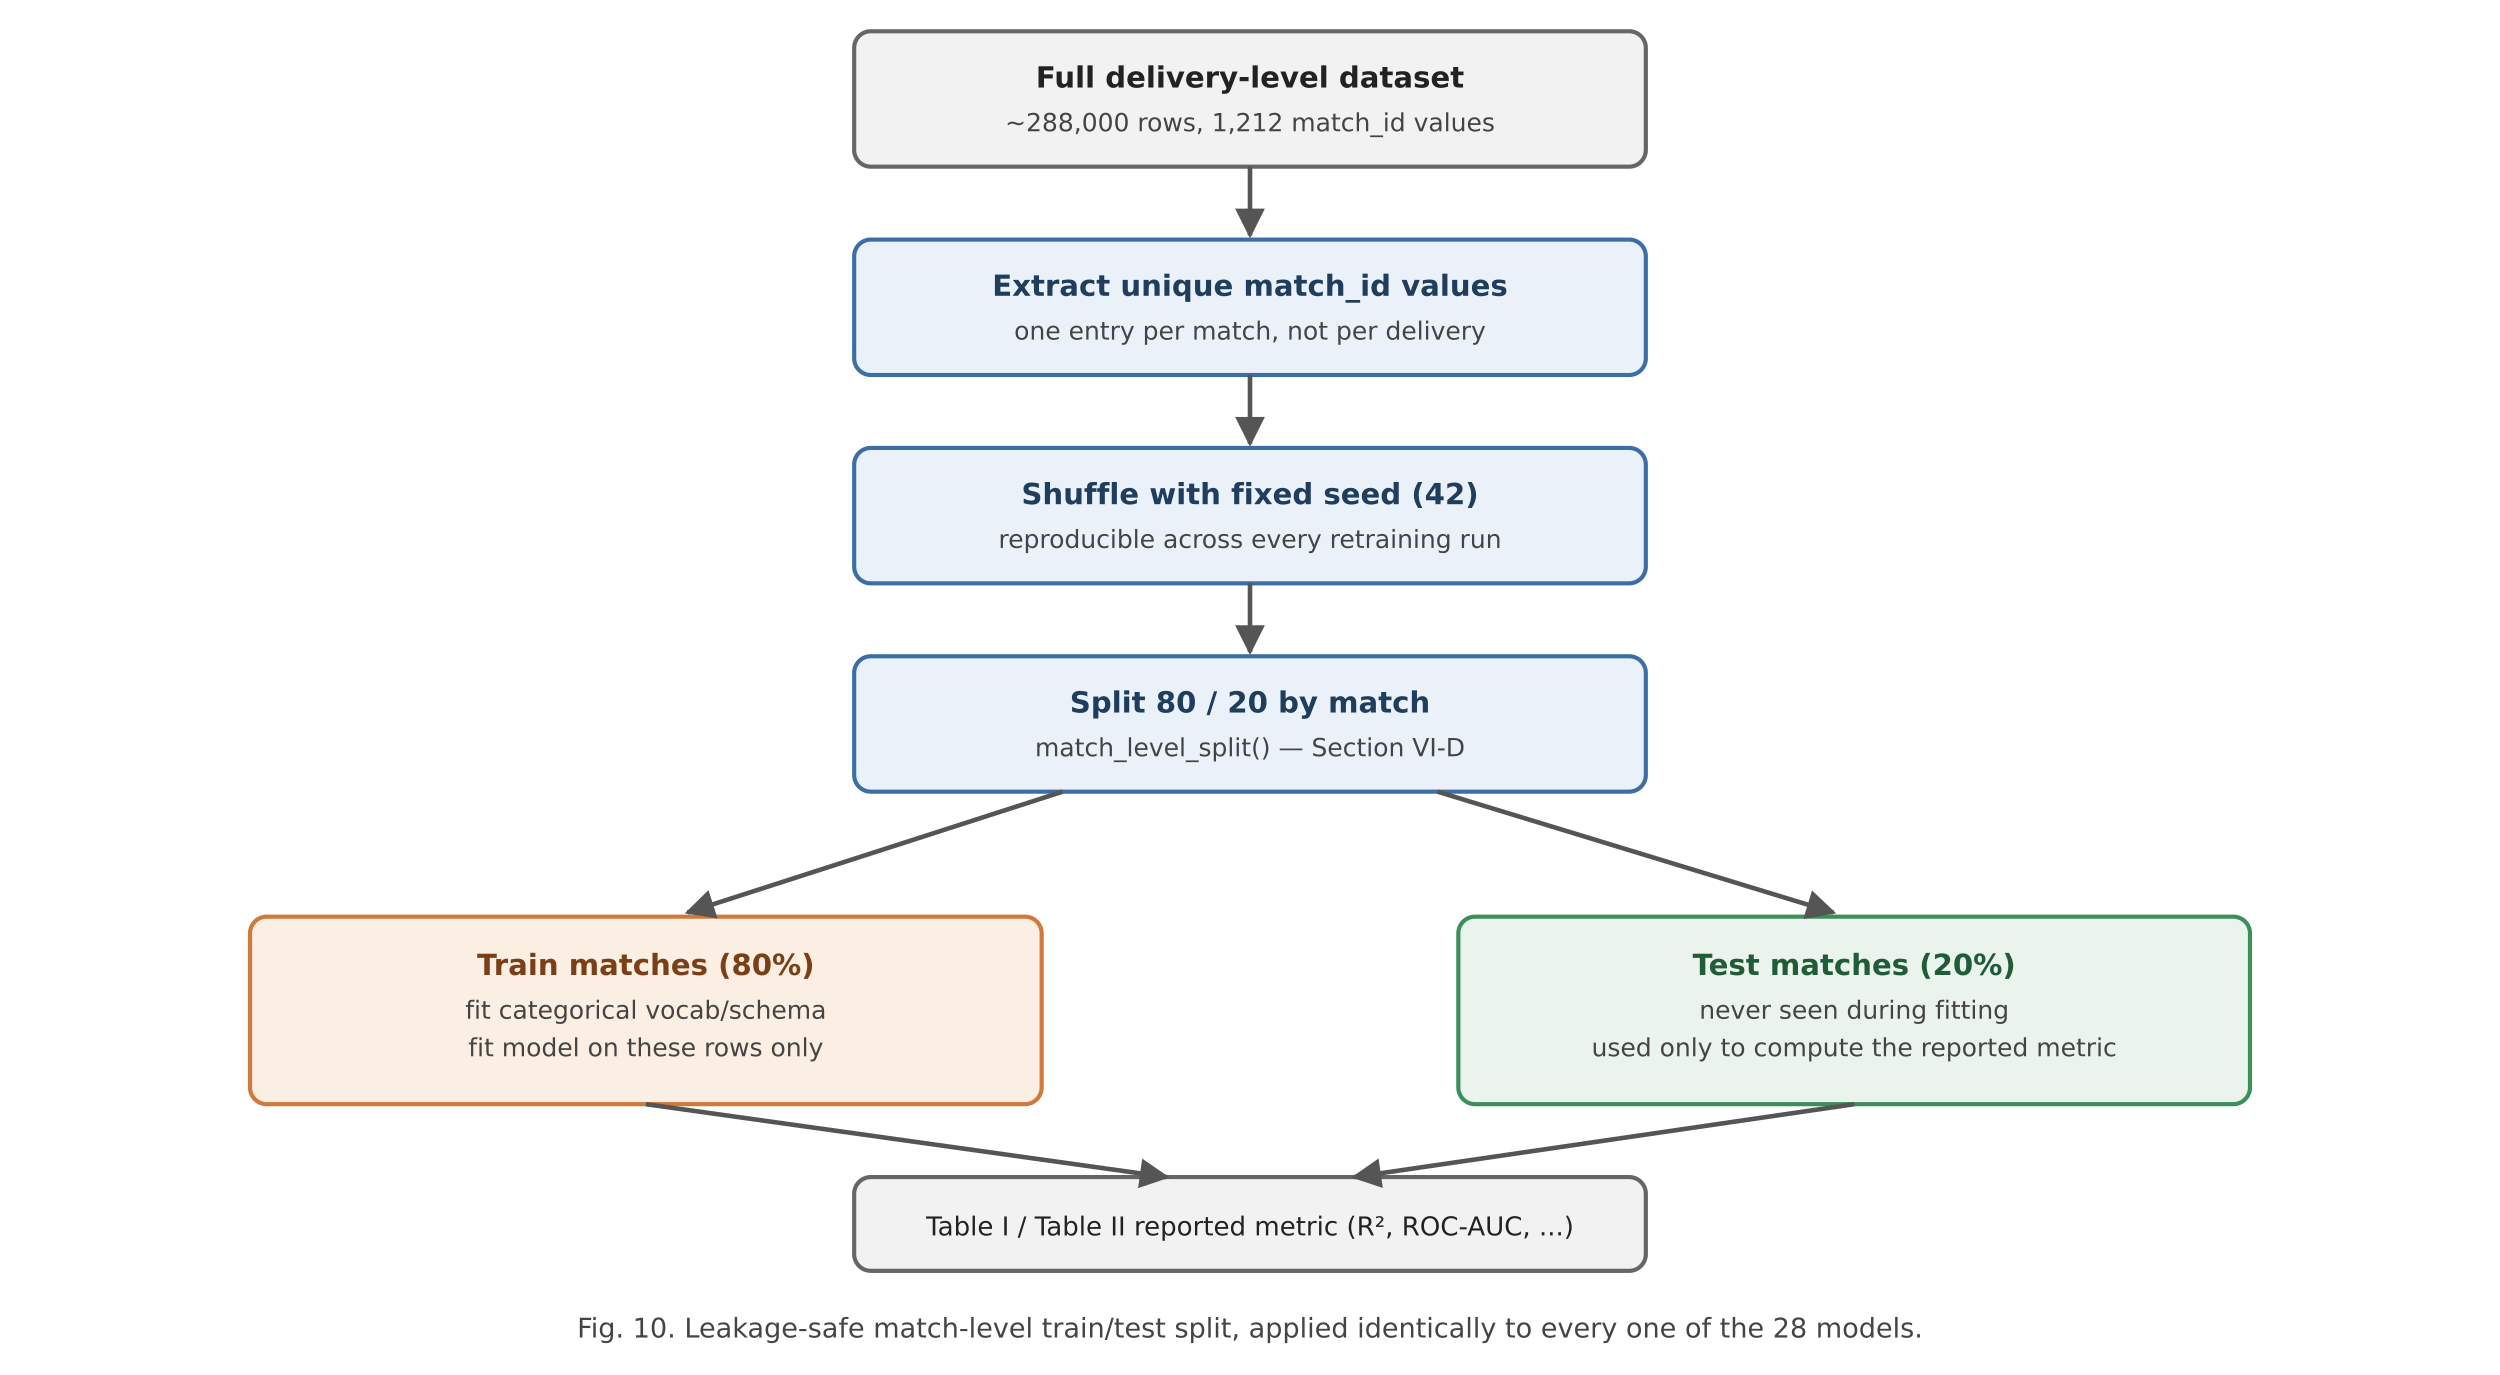
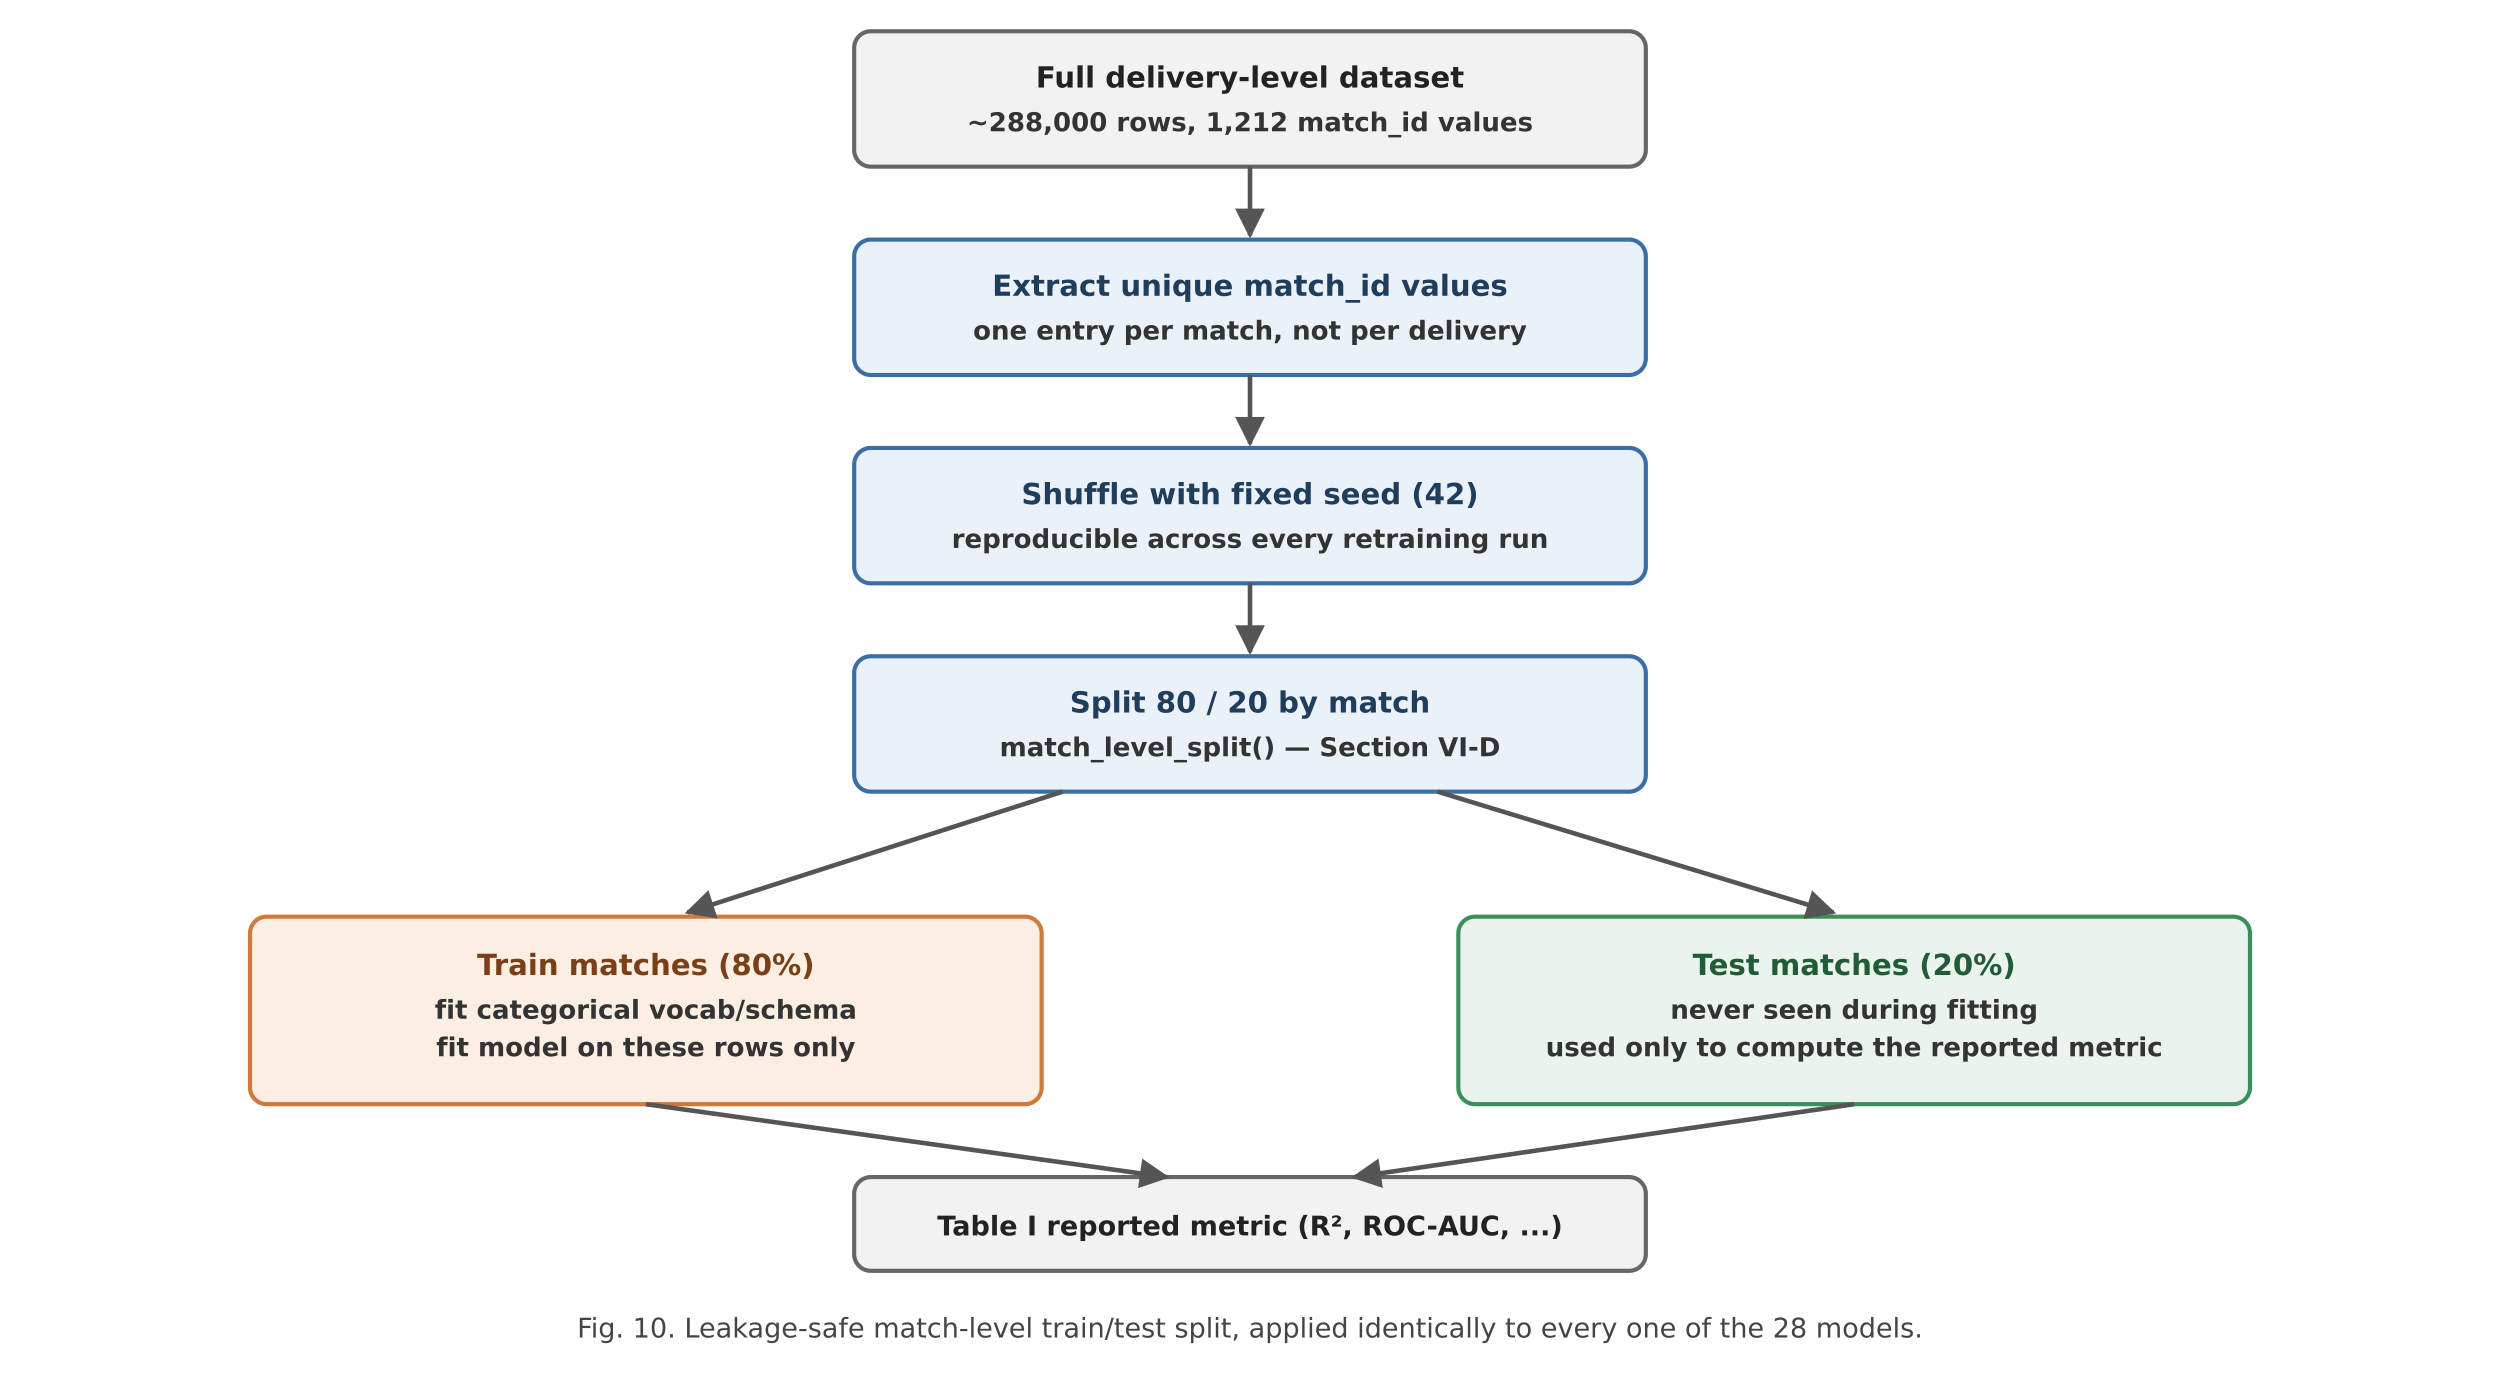
<svg xmlns="http://www.w3.org/2000/svg" viewBox="0 0 1200 660" font-family="DejaVu Sans, Arial, sans-serif">
  <defs>
    <marker id="arr10" viewBox="0 0 10 10" refX="9" refY="5" markerWidth="6.5" markerHeight="6.5" orient="auto-start-reverse">
      <path d="M0,0 L10,5 L0,10 z" fill="#555555" />
    </marker>
  </defs>
  <g font-size="14" text-anchor="middle">
    <rect x="410" y="15" width="380" height="65" rx="8" fill="#f2f2f2" stroke="#666" stroke-width="2" />
    <text x="600" y="42" font-weight="bold" fill="#222">Full delivery-level dataset</text>
-     <text x="600" y="63" font-size="12" fill="#444">~288,000 rows, 1,212 match_id values</text>
+     <text x="600" y="63" font-size="12.5" font-weight="600" fill="#333">~288,000 rows, 1,212 match_id values</text>
    <rect x="410" y="115" width="380" height="65" rx="8" fill="#eaf1f8" stroke="#3b6ea5" stroke-width="2" />
    <text x="600" y="142" font-weight="bold" fill="#1f3d5c">Extract unique match_id values</text>
-     <text x="600" y="163" font-size="12" fill="#444">one entry per match, not per delivery</text>
+     <text x="600" y="163" font-size="12.5" font-weight="600" fill="#333">one entry per match, not per delivery</text>
    <rect x="410" y="215" width="380" height="65" rx="8" fill="#eaf1f8" stroke="#3b6ea5" stroke-width="2" />
    <text x="600" y="242" font-weight="bold" fill="#1f3d5c">Shuffle with fixed seed (42)</text>
-     <text x="600" y="263" font-size="12" fill="#444">reproducible across every retraining run</text>
+     <text x="600" y="263" font-size="12.5" font-weight="600" fill="#333">reproducible across every retraining run</text>
    <rect x="410" y="315" width="380" height="65" rx="8" fill="#eaf1f8" stroke="#3b6ea5" stroke-width="2" />
    <text x="600" y="342" font-weight="bold" fill="#1f3d5c">Split 80 / 20 by match</text>
-     <text x="600" y="363" font-size="12" fill="#444">match_level_split() — Section VI-D</text>
+     <text x="600" y="363" font-size="12.5" font-weight="600" fill="#333">match_level_split() — Section VI-D</text>
    <rect x="120" y="440" width="380" height="90" rx="8" fill="#fbeee2" stroke="#d0793a" stroke-width="2" />
    <text x="310" y="468" font-weight="bold" fill="#7a3f16">Train matches (80%)</text>
-     <text x="310" y="489" font-size="12" fill="#444">fit categorical vocab/schema</text>
-     <text x="310" y="507" font-size="12" fill="#444">fit model on these rows only</text>
+     <text x="310" y="489" font-size="12.5" font-weight="600" fill="#333">fit categorical vocab/schema</text>
+     <text x="310" y="507" font-size="12.5" font-weight="600" fill="#333">fit model on these rows only</text>
    <rect x="700" y="440" width="380" height="90" rx="8" fill="#eaf3ec" stroke="#3a8f5a" stroke-width="2" />
    <text x="890" y="468" font-weight="bold" fill="#1f5c37">Test matches (20%)</text>
-     <text x="890" y="489" font-size="12" fill="#444">never seen during fitting</text>
-     <text x="890" y="507" font-size="12" fill="#444">used only to compute the reported metric</text>
+     <text x="890" y="489" font-size="12.5" font-weight="600" fill="#333">never seen during fitting</text>
+     <text x="890" y="507" font-size="12.5" font-weight="600" fill="#333">used only to compute the reported metric</text>
    <rect x="410" y="565" width="380" height="45" rx="8" fill="#f2f2f2" stroke="#666" stroke-width="2" />
-     <text x="600" y="593" font-size="12.5" fill="#222">Table I / Table II reported metric (R², ROC-AUC, ...)</text>
+     <text x="600" y="593" font-size="13" font-weight="600" fill="#222">Table I reported metric (R², ROC-AUC, ...)</text>
  </g>
  <g stroke="#555555" stroke-width="2.2" marker-end="url(#arr10)">
    <line x1="600" y1="80" x2="600" y2="113" />
    <line x1="600" y1="180" x2="600" y2="213" />
    <line x1="600" y1="280" x2="600" y2="313" />
    <line x1="510" y1="380" x2="330" y2="438" />
    <line x1="690" y1="380" x2="880" y2="438" />
    <line x1="310" y1="530" x2="560" y2="565" />
    <line x1="890" y1="530" x2="650" y2="565" />
  </g>
  <text x="600" y="642" text-anchor="middle" font-size="13" fill="#444">
    Fig. 10. Leakage-safe match-level train/test split, applied identically to every one of the 28 models.
  </text>
</svg>
